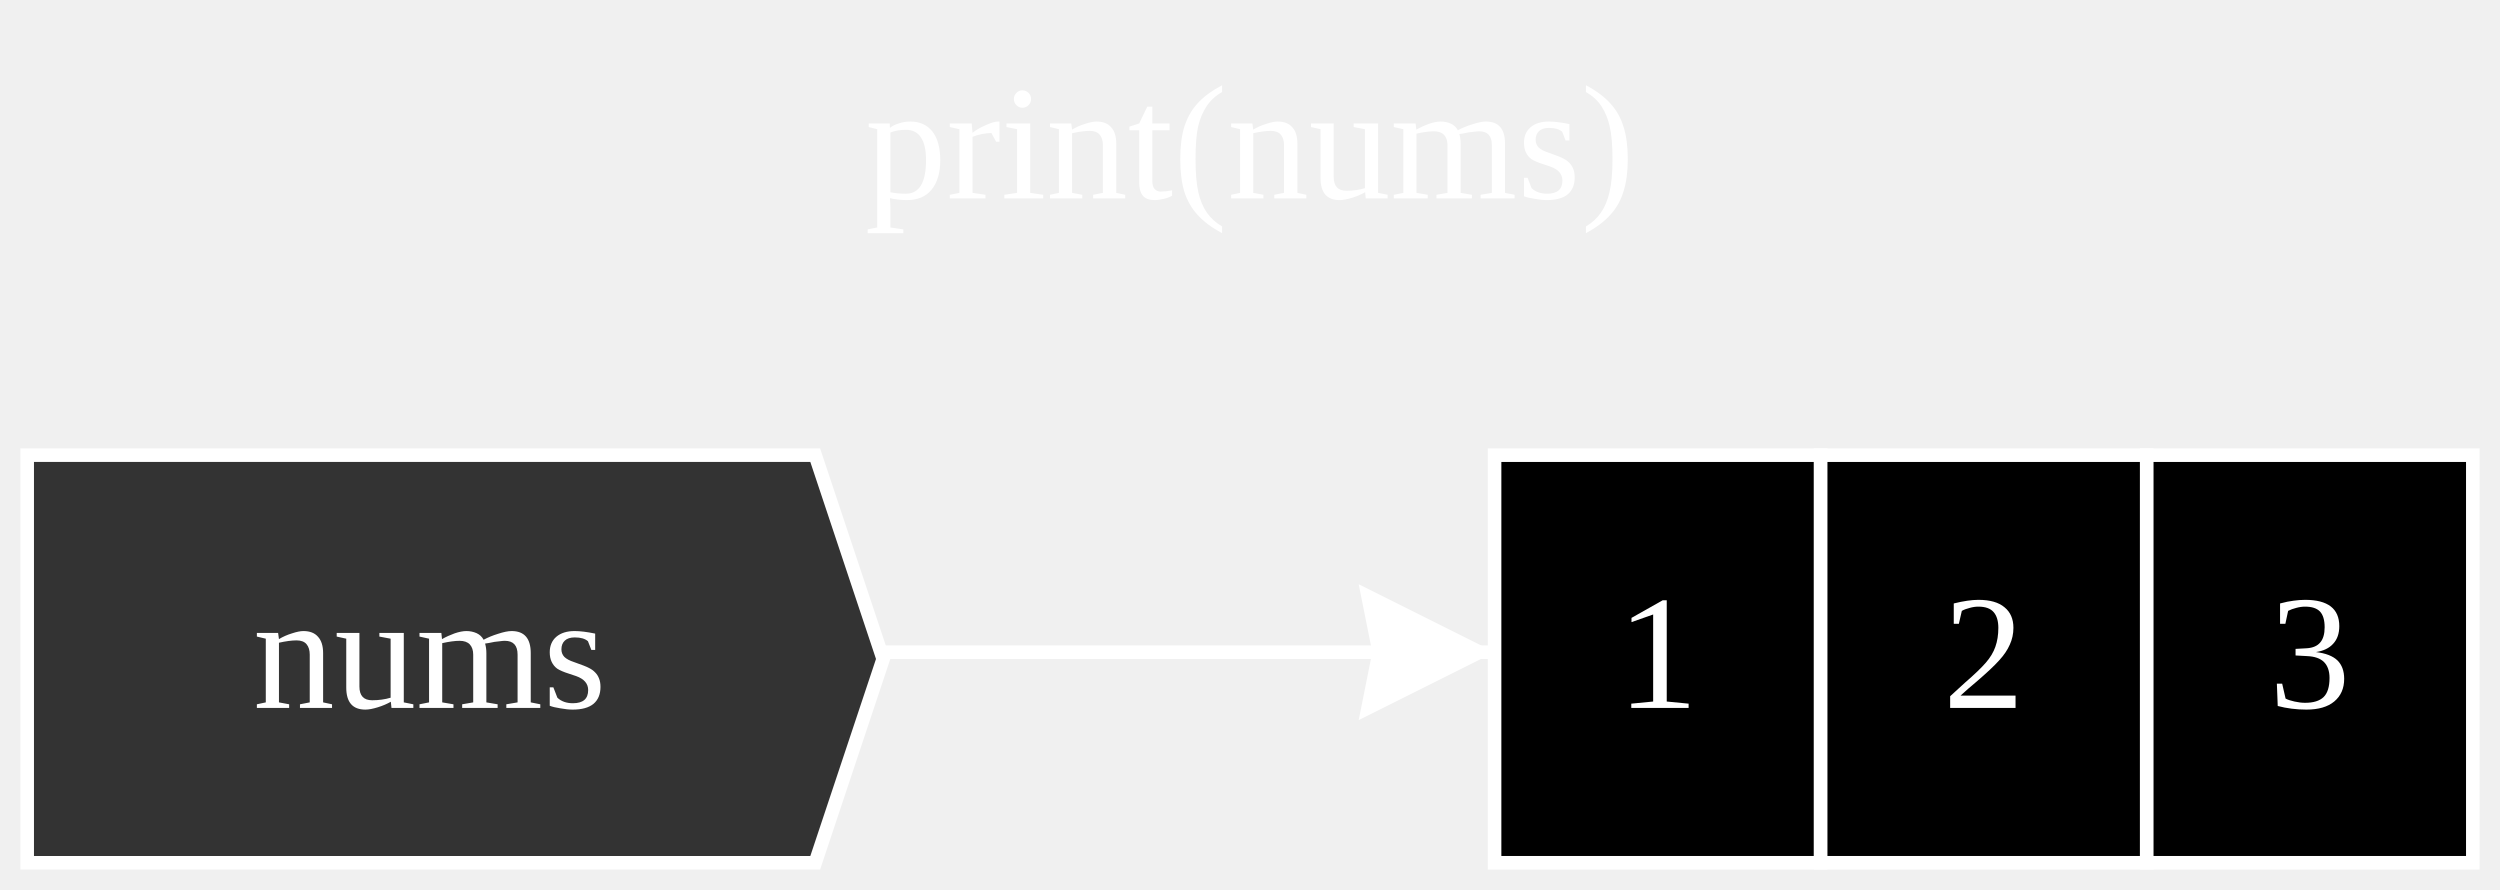
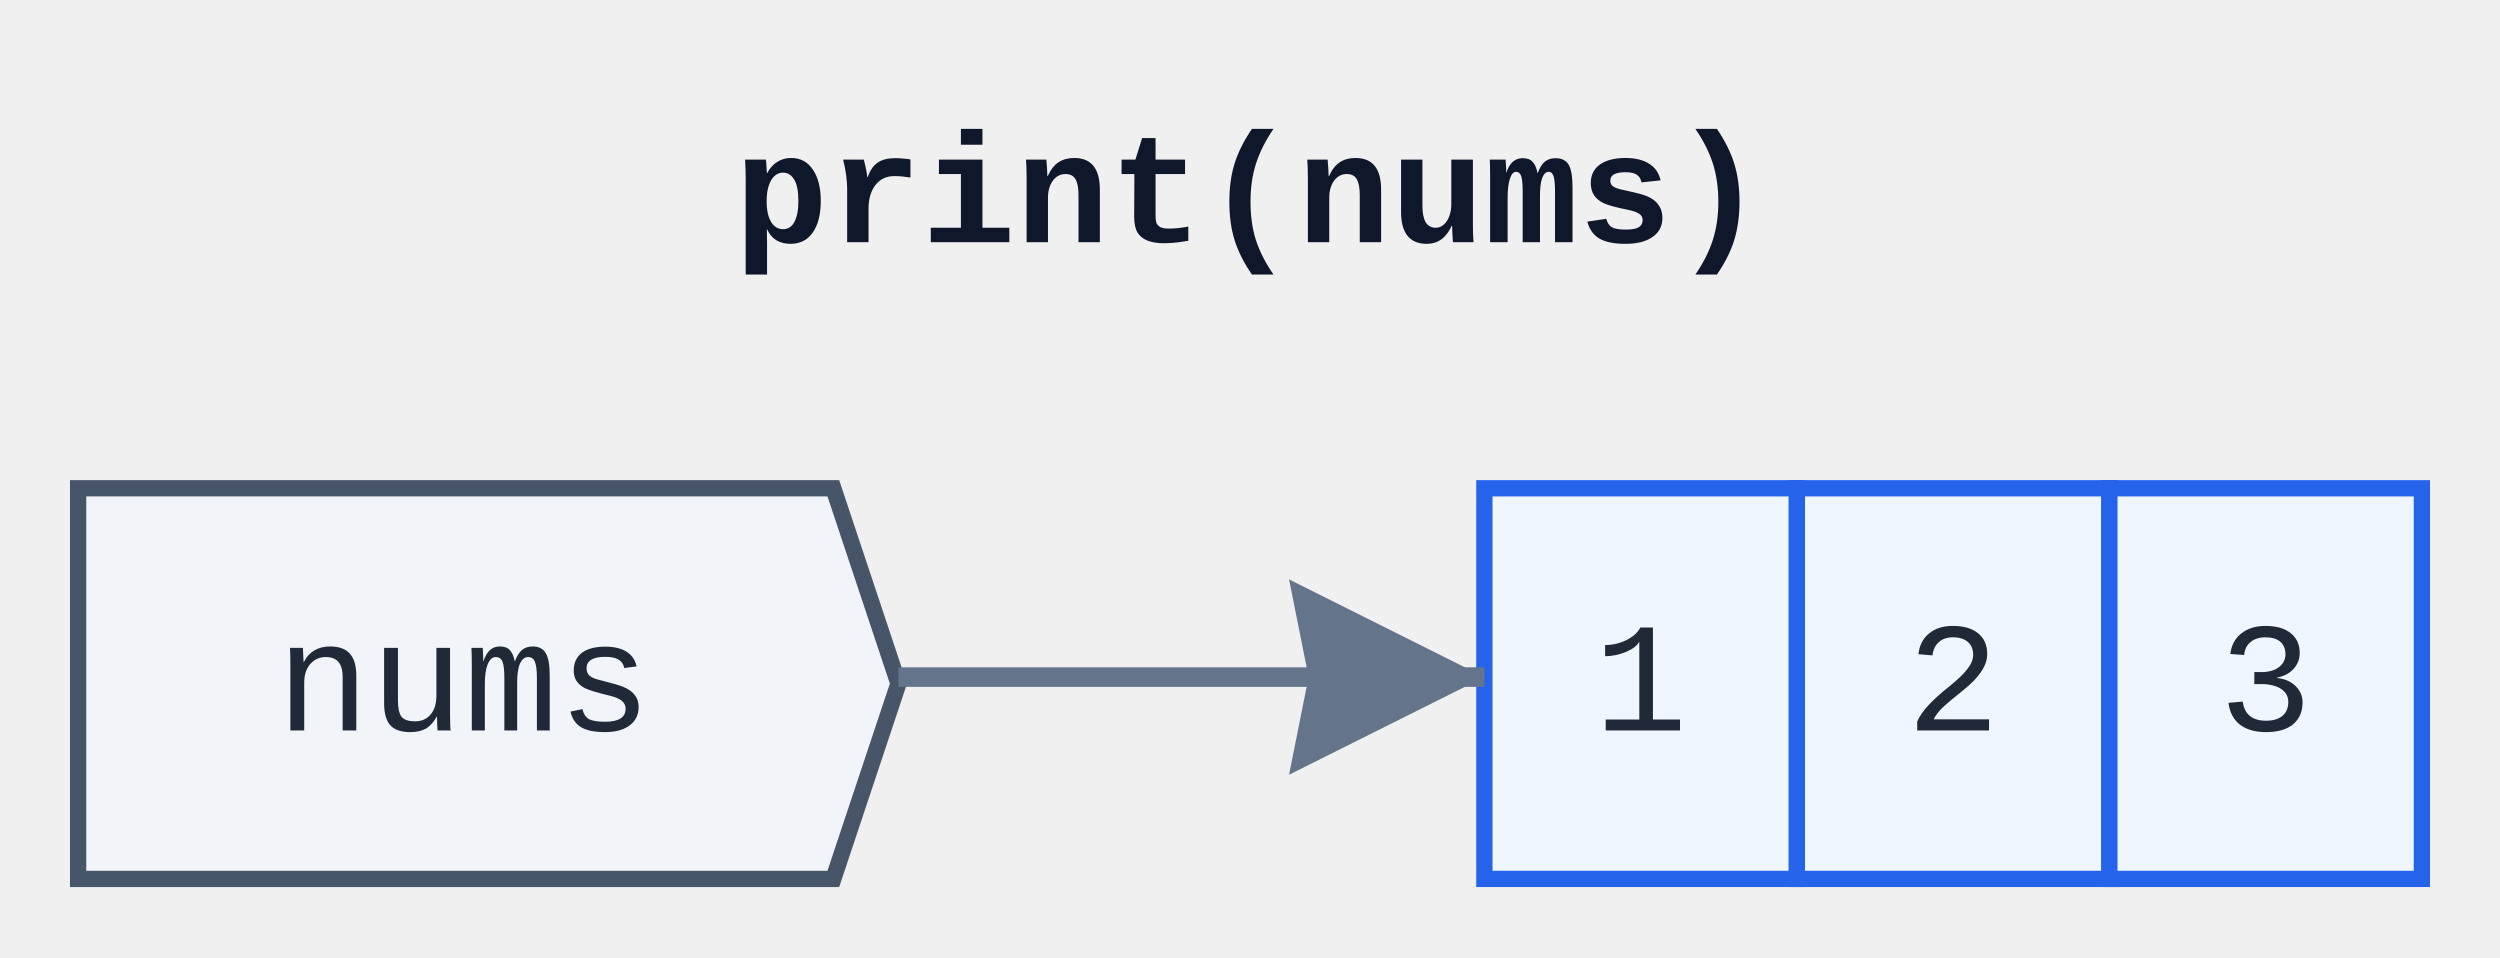
- <svg xmlns="http://www.w3.org/2000/svg" baseProfile="full" height="65.5" version="1.1" width="184.0">
+ <svg xmlns="http://www.w3.org/2000/svg" baseProfile="full" height="102.9" version="1.1" width="268.8" viewBox="-4 -4 192 73.5">
+   <style>
+     text { font-family: ui-monospace, SFMono-Regular, Menlo, Consolas, "Liberation Mono", monospace; font-size: 12px; fill: #1f2937; }
+     .name { fill: #f1f5f9; stroke: #475569; stroke-width: 1.25; }
+     .value { fill: #fff7ed; stroke: #ea580c; stroke-width: 1.5; }
+     .list { fill: #eff6ff; stroke: #2563eb; stroke-width: 1.25; }
+     .arrow { fill: none; stroke: #64748b; stroke-width: 1.5; }
+     .arrowend path { fill: #64748b; }
+     marker circle { fill: #475569; }
+     .frame { fill: none; stroke: #94a3b8; stroke-width: 1.25; }
+     .framelabel { fill: #64748b; font-size: 12px; font-style: italic; }
+     .top_code { fill: #0f172a; font-weight: 600; }
+   </style>
  <defs>
    <marker class="arrowend" id="id6" markerHeight="10" markerWidth="10" orient="auto" refX="10" refY="5" viewBox="0,0,10,10">
-       <path d="M 0,0 L 10,5 L 0,10 L 1,5 z" fill="#FFFFFF" />
+       <path d="M 0,0 L 10,5 L 0,10 L 1,5 z" />
    </marker>
  </defs>
  <g transform="translate(-55.0,-4.0)">
-     <polygon class="name" points="57,37.5 115,37.5 120,52.5 115,67.5 57,67.5" fill="#333333" stroke="#FFFFFF" />
-     <text dy=".3em" text-anchor="middle" x="86.625" y="52.5" fill="#FFFFFF">nums</text>
-     <rect class="list" height="30" width="24" x="165" y="37.5" fill="#000000" stroke="#FFFFFF" />
-     <text dy=".3em" text-anchor="middle" x="177" y="52.5" fill="#FFFFFF">1</text>
-     <rect class="list" height="30" width="24" x="189" y="37.5" fill="#000000" stroke="#FFFFFF" />
-     <text dy=".3em" text-anchor="middle" x="201" y="52.5" fill="#FFFFFF">2</text>
-     <rect class="list" height="30" width="24" x="213" y="37.5" fill="#000000" stroke="#FFFFFF" />
-     <text dy=".3em" text-anchor="middle" x="225" y="52.5" fill="#FFFFFF">3</text>
-     <path class="arrow" d="M 120,52 C 131,52 131,52 142,52 C 153,52 153,52 165,52" fill="none" stroke="#FFFFFF" marker-end="url(#id6)" />
-     <text class="top_code" dy=".3em" text-anchor="middle" x="147" y="15" fill="#FFFFFF">print(nums)</text>
+     <polygon class="name" points="57,37.5 115,37.5 120,52.5 115,67.5 57,67.5" />
+     <text dy=".3em" text-anchor="middle" x="86.625" y="52.5">nums</text>
+     <rect class="list" height="30" width="24" x="165" y="37.5" />
+     <text dy=".3em" text-anchor="middle" x="177" y="52.5">1</text>
+     <rect class="list" height="30" width="24" x="189" y="37.5" />
+     <text dy=".3em" text-anchor="middle" x="201" y="52.5">2</text>
+     <rect class="list" height="30" width="24" x="213" y="37.5" />
+     <text dy=".3em" text-anchor="middle" x="225" y="52.5">3</text>
+     <path class="arrow" d="M 120,52 C 131,52 131,52 142,52 C 153,52 153,52 165,52" fill="none" marker-end="url(#id6)" />
+     <text class="top_code" dy=".3em" text-anchor="middle" x="147" y="15">print(nums)</text>
  </g>
</svg>
